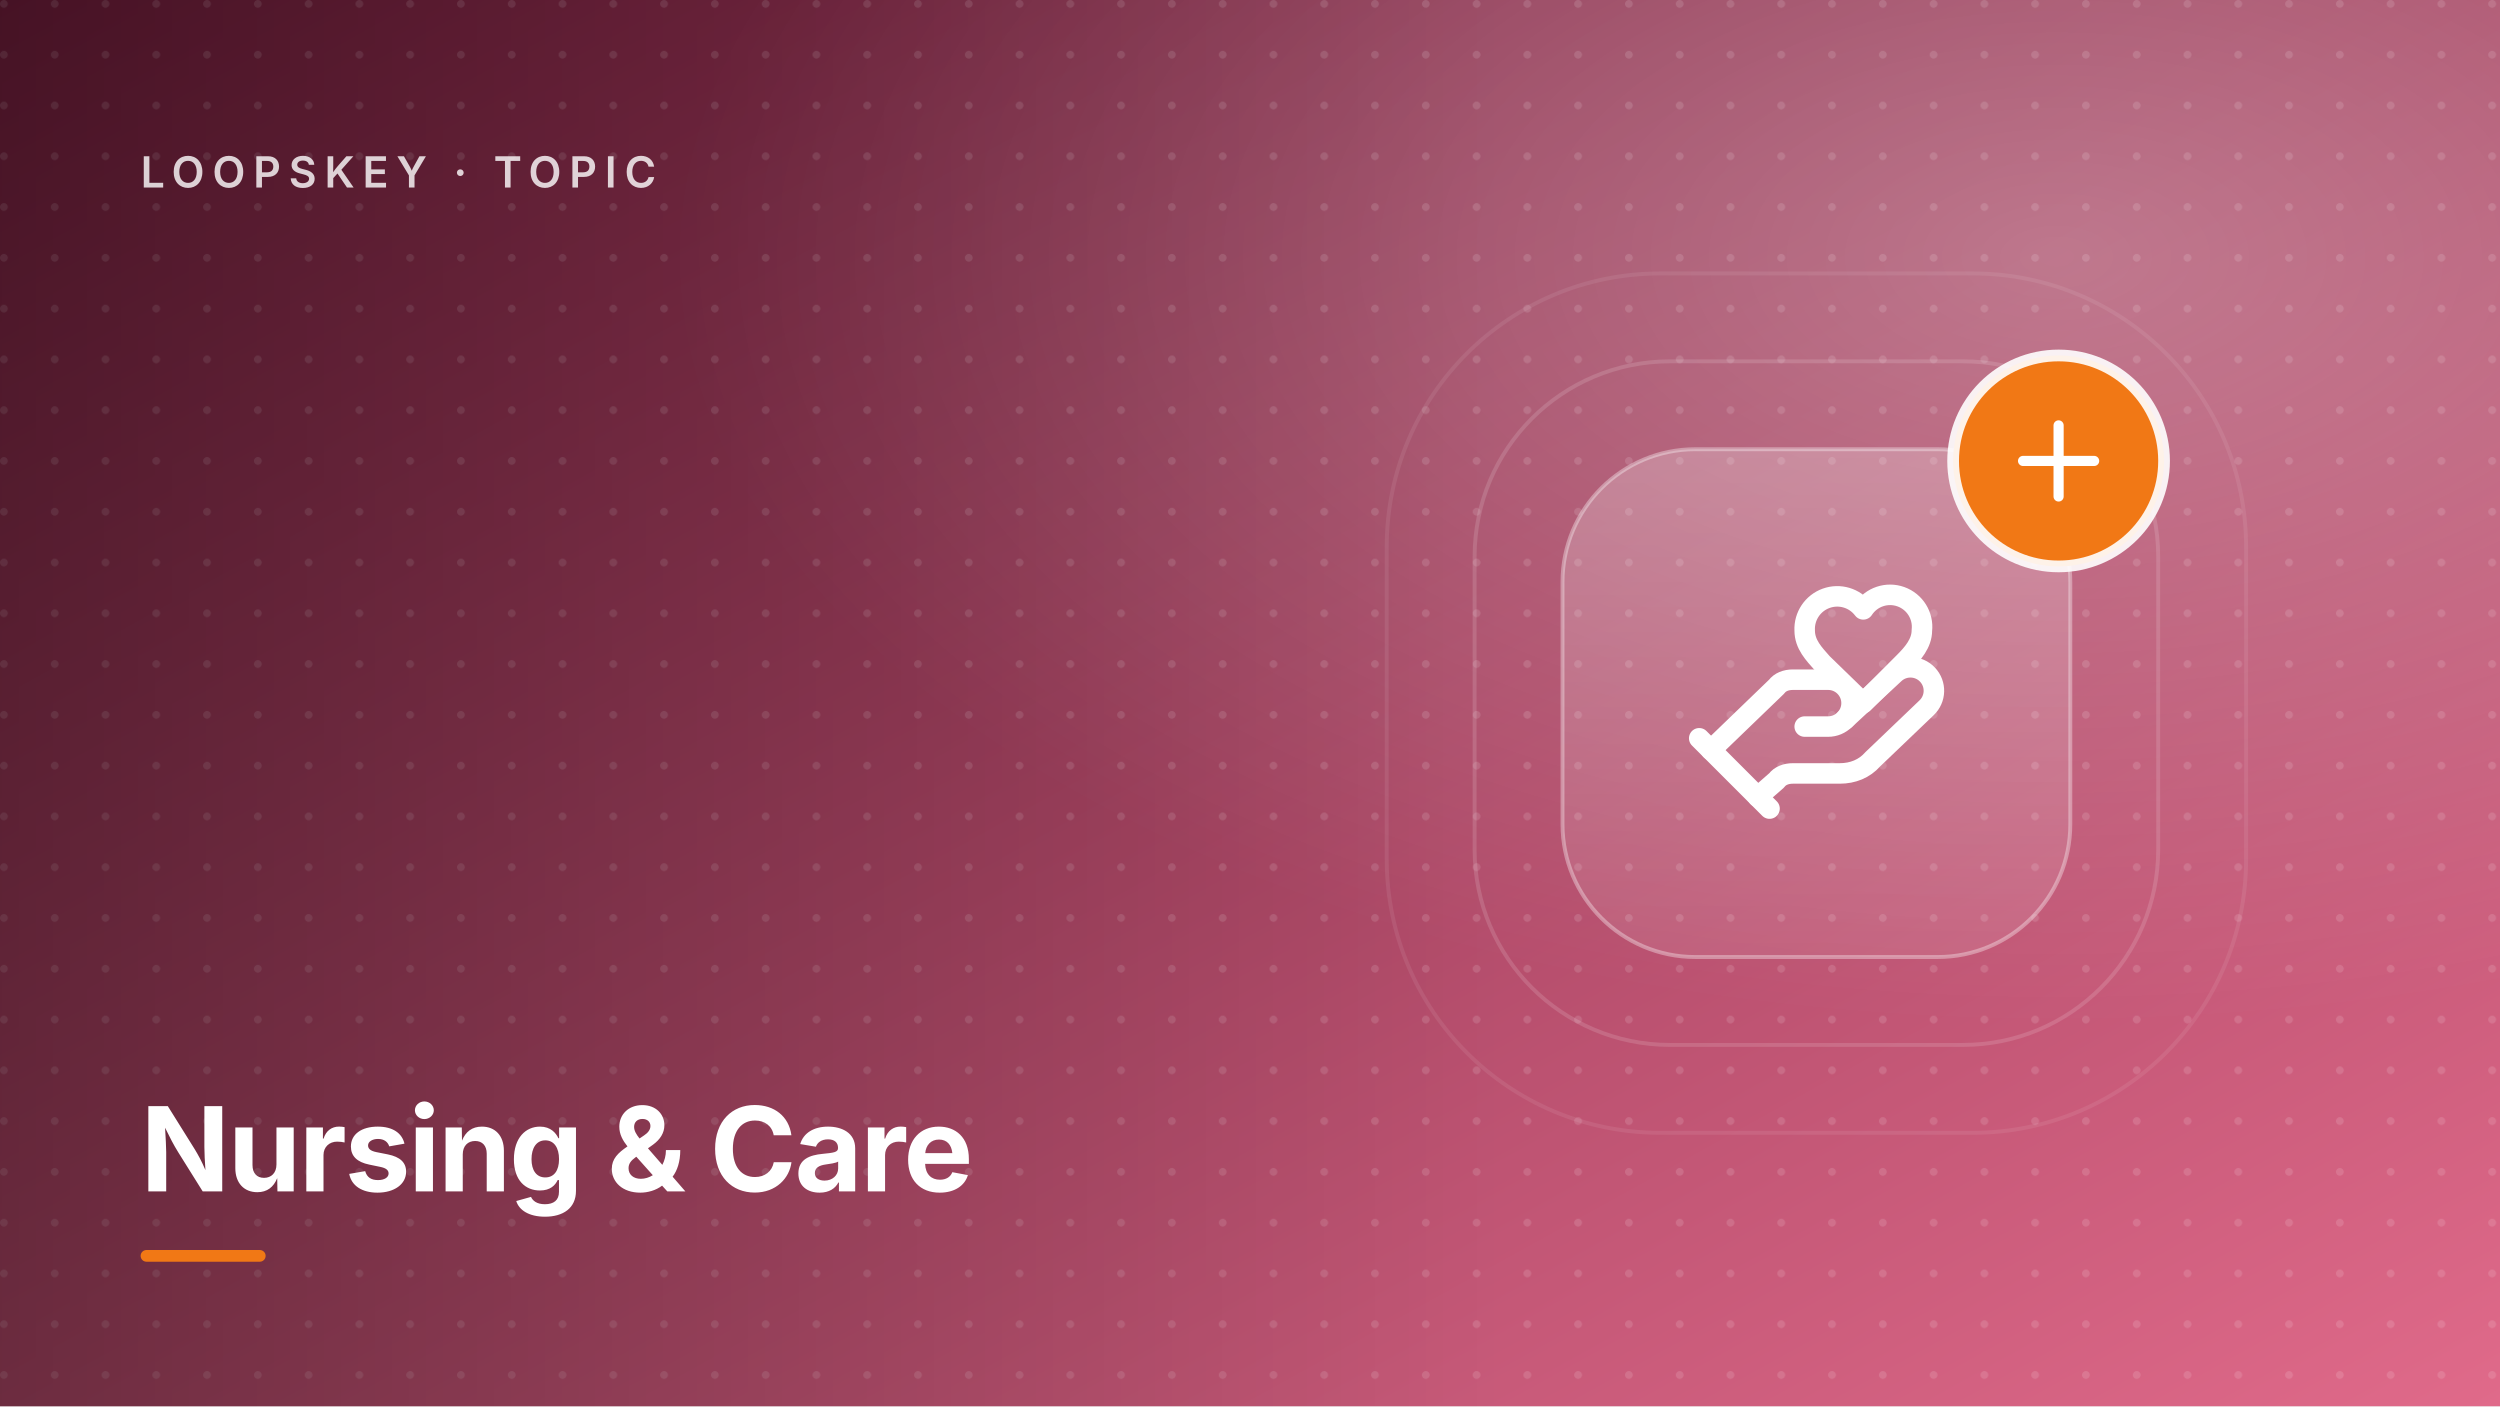
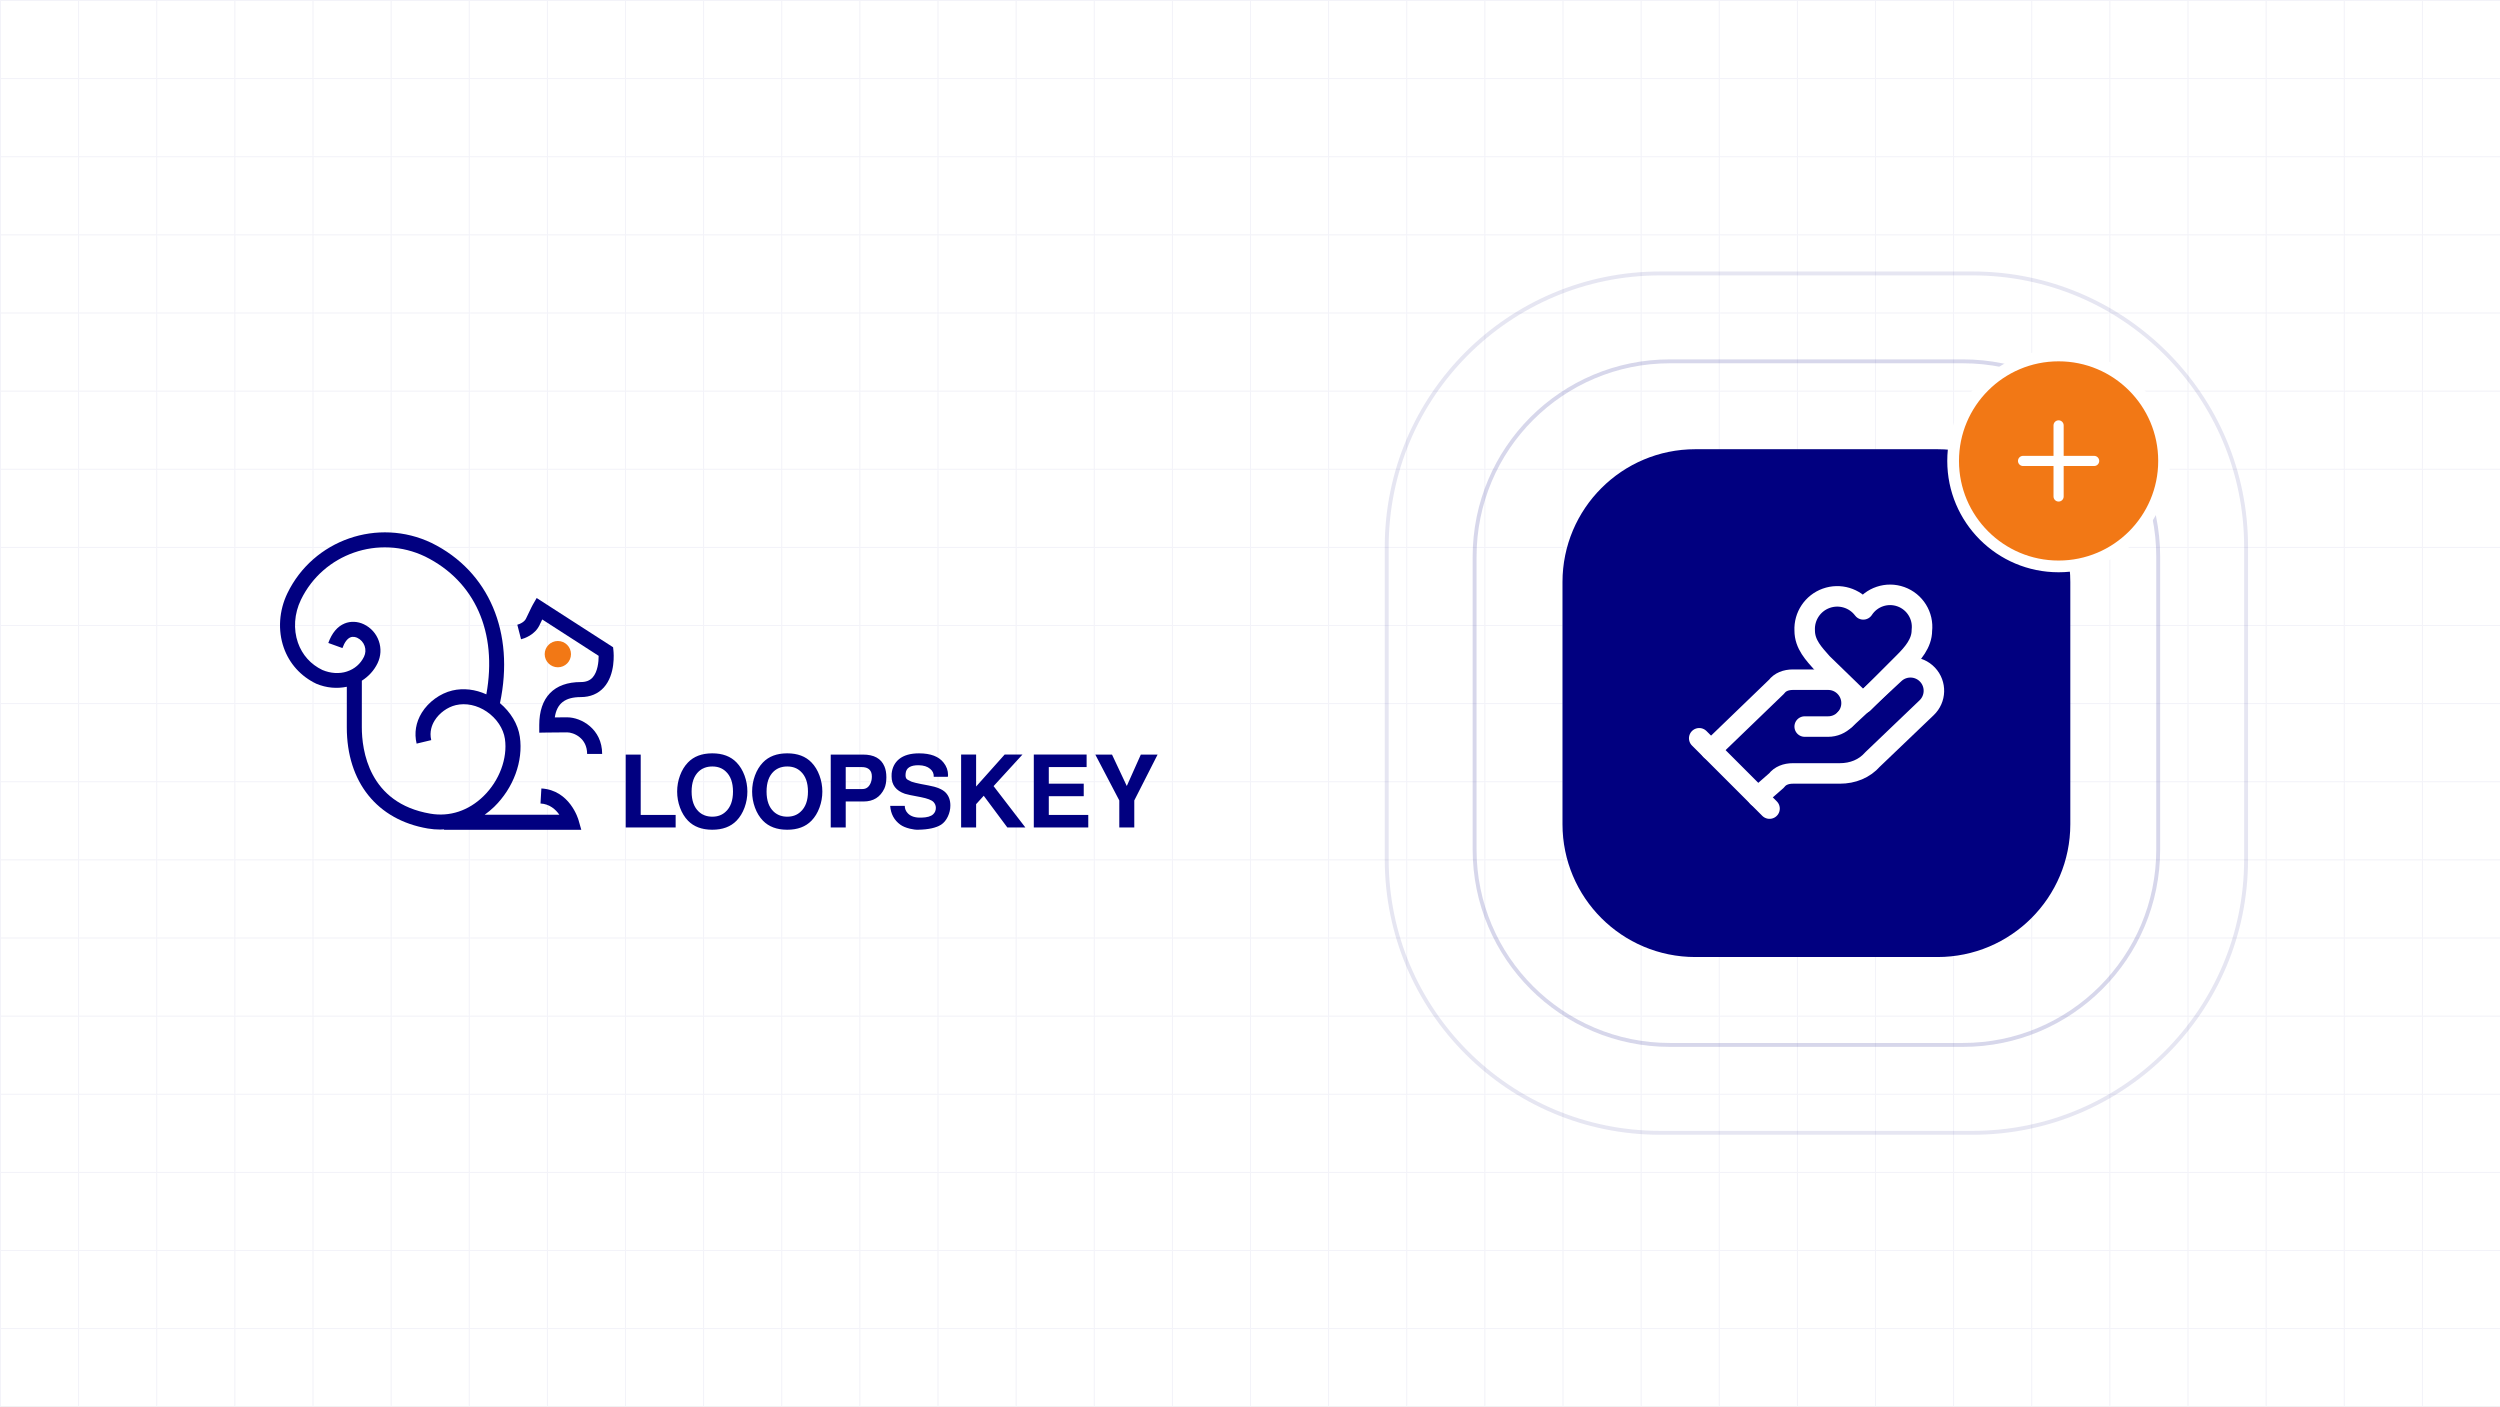
<svg xmlns="http://www.w3.org/2000/svg" width="1280" height="720" viewBox="0 0 1280 720">
  <defs>
-     <linearGradient id="bg" x1="0" y1="0" x2="1" y2="1">
-       <stop offset="0" stop-color="#6b1c38" />
-       <stop offset="1" stop-color="#e06a8a" />
-     </linearGradient>
-     <radialGradient id="glow" cx="0.82" cy="0.18" r="0.55">
-       <stop offset="0" stop-color="#ffffff" stop-opacity="0.28" />
-       <stop offset="1" stop-color="#ffffff" stop-opacity="0" />
-     </radialGradient>
-     <linearGradient id="fade" x1="0" y1="0" x2="1" y2="0">
-       <stop offset="0" stop-color="#000" stop-opacity="0.35" />
-       <stop offset="0.6" stop-color="#000" stop-opacity="0" />
-     </linearGradient>
-     <pattern id="p" width="26" height="26" patternUnits="userSpaceOnUse">
-       <circle cx="2" cy="2" r="2" fill="#fff" />
+     <pattern id="grid" width="40" height="40" patternUnits="userSpaceOnUse">
+       <path d="M40 0H0V40" fill="none" stroke="#010080" stroke-opacity="0.05" stroke-width="1" />
    </pattern>
-     <linearGradient id="tile" x1="0" y1="0" x2="0" y2="1">
-       <stop offset="0" stop-color="#ffffff" stop-opacity="0.24" />
-       <stop offset="1" stop-color="#ffffff" stop-opacity="0.08" />
-     </linearGradient>
  </defs>
-   <rect width="1280" height="720" fill="url(#bg)" />
-   <rect width="1280" height="720" fill="url(#p)" opacity="0.13" />
-   <rect width="1280" height="720" fill="url(#glow)" />
-   <rect width="1280" height="720" fill="url(#fade)" />
-   <rect x="710" y="140" width="440" height="440" rx="140" fill="none" stroke="#fff" stroke-opacity="0.08" stroke-width="2" />
-   <rect x="755" y="185" width="350" height="350" rx="100" fill="none" stroke="#fff" stroke-opacity="0.14" stroke-width="2" />
-   <rect x="800" y="230" width="260" height="260" rx="68" fill="url(#tile)" stroke="#fff" stroke-opacity="0.35" stroke-width="2" />
+   <rect width="1280" height="720" fill="#fff" />
+   <rect width="1280" height="720" fill="url(#grid)" />
+   <rect x="710" y="140" width="440" height="440" rx="140" fill="none" stroke="#010080" stroke-opacity="0.1" stroke-width="2" />
+   <rect x="755" y="185" width="350" height="350" rx="100" fill="none" stroke="#010080" stroke-opacity="0.16" stroke-width="2" />
+   <rect x="800" y="230" width="260" height="260" rx="68" fill="#010080" />
  <g transform="translate(858 288) scale(6)" fill="none" stroke="#fff" stroke-width="1.75" stroke-linecap="round" stroke-linejoin="round">
    <path d="M11 14h2a2 2 0 1 0 0-4h-3c-.6 0-1.1.2-1.4.6L3 16" />
    <path d="m7 20 1.6-1.4c.3-.4.8-.6 1.4-.6h4c1.1 0 2.1-.4 2.8-1.2l4.6-4.4a2 2 0 0 0-2.75-2.91l-4.2 3.9" />
    <path d="m2 15 6 6" />
    <path d="M19.5 8.5c.7-.7 1.5-1.6 1.5-2.7A2.73 2.73 0 0 0 16 4a2.78 2.78 0 0 0-5 1.8c0 1.2.8 2 1.5 2.8L16 12Z" />
  </g>
-   <circle cx="1054" cy="236" r="54" fill="#F17815" stroke="#fff" stroke-opacity="0.9" stroke-width="6" />
+   <circle cx="1054" cy="236" r="54" fill="#F27815" stroke="#fff" stroke-width="6" />
  <g transform="translate(1022.8 204.8) scale(2.6)" fill="none" stroke="#ffffff" stroke-width="2" stroke-linecap="round" stroke-linejoin="round">
    <path d="M5 12h14" />
    <path d="M12 5v14" />
  </g>
-   <text x="72" y="96" font-family="Inter, Arial, sans-serif" font-size="22" font-weight="600" letter-spacing="4" fill="#fff" fill-opacity="0.8">LOOPSKEY · TOPIC</text>
-   <text x="72" y="610" font-family="Inter, Arial, sans-serif" font-size="60" font-weight="700" letter-spacing="-1" fill="#fff">Nursing &amp; Care</text>
-   <rect x="72" y="640" width="64" height="6" rx="3" fill="#F17815" />
+   <g transform="translate(130.4 268.8) scale(0.829)">
+     <path fill="#010080" d="M108.47,178.28c-38.19-6.5-42.3-39.45-42.3-53.32l0.01-28.8c4.06-2.59,7.48-6.17,9.71-10.79c2.09-4.32,2.36-9.21,0.77-13.74c-1.59-4.55-4.87-8.22-9.23-10.31c-3.85-1.83-8.16-2.02-11.87-0.51c-4.48,1.84-7.88,5.89-10.09,12.05l8.73,3.15c1.28-3.53,2.96-5.81,4.88-6.6c1.78-0.74,3.62-0.05,4.33,0.29c2.12,1.02,3.71,2.8,4.49,5.01c0.76,2.19,0.63,4.55-0.38,6.63c-2.17,4.49-5.9,7.58-10.35,9.07h-0.27v0.11c-4.57,1.45-9.88,1.21-15.08-0.97c-7.23-3.47-12.46-9.31-15.11-16.86c-2.92-8.35-2.26-18.01,1.84-26.49c13.74-28.45,48.15-40.43,76.7-26.73c30.89,15.27,44.77,46.86,37.82,85.12c-6.75-3.07-14.12-3.99-20.97-2.38c-7.54,1.78-14.77,7.04-18.9,13.72c-3.65,5.93-4.76,12.53-3.19,19.09l9.03-2.16c-1.24-5.18,0.44-9.42,2.07-12.06c2.87-4.66,7.9-8.31,13.11-9.55c6.22-1.48,13.21,0,19.12,4.03c6.08,4.14,10.27,10.43,11.21,16.83c1.73,11.96-3.44,25.82-13.19,35.33C132.13,176.48,120.45,180.35,108.47,178.28 M177.06,162.72l-0.54,9.28c5.7,0.32,9.39,3.71,11.63,6.93h-46.09c2.01-1.46,3.97-3.04,5.81-4.83c11.99-11.69,18.08-28.29,15.89-43.32c-1.13-7.78-5.71-15.24-12.27-20.75c9.24-43.62-6.76-81.4-42.16-98.91c-33.17-15.9-73.16-2-89.13,31.04c-5.16,10.69-5.98,22.94-2.24,33.6c3.42,9.79,10.48,17.67,20.05,22.26c6.36,2.68,12.91,3.14,18.89,1.89l-0.01,25.06c-0.01,33.78,18.69,57.14,50.03,62.48c2.55,0.43,5.11,0.65,7.65,0.65c0.8,0,1.59-0.08,2.38-0.12v0.25h84.76l-1.68-5.91C199.82,181.54,194.55,163.72,177.06,162.72" />
+     <path fill="#010080" d="M201.45,106.28c5.79,0,10.69-2.05,14.17-5.92c7.28-8.09,6.11-21.19,5.96-22.66l-0.23-2.2l-47.2-30.4l-2.43,4.22c0,0-0.89,1.56-4.16,8.5c-1.01,2.14-3.85,3.38-5.36,3.77l2.31,8.99c1.95-0.5,8.53-2.62,11.44-8.8c0.64-1.36,1.18-2.5,1.64-3.44l34.85,22.47c0.02,3.74-0.62,9.91-3.74,13.37c-1.71,1.9-4.09,2.82-7.25,2.82c-16.57,0-25.7,9.42-25.7,26.54v4.72l4.72-0.08c0.01,0,6.15-0.1,12.5-0.11c3.87,0,12.35,3.36,12.35,13.34h9.28c0-15.43-12.91-22.63-21.64-22.63c-2.73,0-5.41,0.03-7.61,0.05C186.61,110.19,191.71,106.28,201.45,106.28" />
+     <path fill="#F27815" d="M195.36,79.76c0-4.49-3.64-8.12-8.12-8.12c-4.49,0-8.13,3.63-8.13,8.12c0,4.49,3.64,8.12,8.13,8.12C191.72,87.89,195.36,84.25,195.36,79.76" />
+     <path fill="#010080" d="M538.62,161.2l-9.13-19.41h-10.32l14.82,28.33v16.69h9.26v-16.69l14.4-28.33h-10.36L538.62,161.2z M481.19,186.81h33.64v-7.73h-24.38v-11.6h21.58v-7.73h-21.58v-10.24h23.36v-7.73h-32.62V186.81z M445.56,186.81v-14.4l4.71-5.19l14.57,19.58h11.13l-19.62-25.53l17.84-19.5h-11l-17.63,19.75v-19.75h-9.26v45.02H445.56z M428.23,154.45c0-2.8-0.91-5.35-2.72-7.64c-2.98-3.85-8.04-5.78-15.21-5.78c-5.27,0-9.36,1.17-12.28,3.52c-2.69,2.21-4.23,5.2-4.63,8.96c-0.03,0.6-0.04,1.18-0.04,1.74c0,5.27,2.75,8.85,8.24,10.75c1.02,0.37,4.3,1.06,9.85,2.08c4.02,0.79,6.61,1.78,7.77,2.97c0.99,1.05,1.49,2.27,1.49,3.65c0,1.59-0.55,2.9-1.66,3.95c-1.36,1.3-3.75,2-7.18,2.08c-3.82,0.14-6.64-0.74-8.45-2.63c-1.27-1.3-1.91-2.85-1.91-4.63h-9.01c0.37,4.98,2.46,8.86,6.29,11.63c1.47,1.05,3.44,1.87,5.91,2.47c1.95,0.48,3.67,0.69,5.14,0.63c6.29-0.11,10.99-1.14,14.1-3.1c1.72-1.13,3.11-2.8,4.16-5.01s1.57-4.51,1.57-6.88c0-3.29-0.98-5.94-2.93-7.96c-1.95-2.02-5.49-3.49-10.61-4.4c-6.94-1.25-10.71-2.17-11.3-2.76c-1.13-0.45-1.9-0.92-2.29-1.4c-0.48-0.62-0.65-1.66-0.51-3.1c0.25-3.54,2.96-5.28,8.11-5.22c3.03,0.06,5.38,0.8,7.05,2.25c1.59,1.3,2.32,2.93,2.21,4.89h8.71C428.19,155.2,428.23,154.84,428.23,154.45 M374.97,149.52c3.09,0,5.04,1.15,5.86,3.44c0.23,0.65,0.34,1.44,0.34,2.38c0,1.48-0.24,2.79-0.72,3.95c-1.05,2.52-2.73,3.78-5.06,3.78h-10.36v-13.55H374.97z M365.03,186.81v-16.05h11.04c6.03,0,10.31-2.68,12.83-8.03c0.82-1.81,1.23-4.12,1.23-6.92c0-2.63-0.4-4.87-1.19-6.71c-2.04-4.87-6.44-7.31-13.21-7.31h-19.96v45.02H365.03z M320.6,177.09c-2.97-2.75-4.46-6.9-4.46-12.45c0-5.58,1.49-9.74,4.46-12.49c2.21-2.01,4.98-3.01,8.32-3.01s6.09,1,8.24,3.01c3.03,2.75,4.55,6.91,4.55,12.49c0,5.55-1.52,9.7-4.55,12.45c-2.15,2.04-4.9,3.06-8.24,3.06S322.81,179.12,320.6,177.09 M348.82,154.72c-1.17-3.19-2.81-5.87-4.91-8.05c-3.62-3.77-8.62-5.65-14.99-5.65c-6.4,0-11.41,1.88-15.03,5.65c-2.1,2.18-3.73,4.86-4.91,8.05c-1.18,3.19-1.76,6.49-1.76,9.91c0,3.43,0.59,6.73,1.76,9.92c1.17,3.19,2.81,5.87,4.91,8.05c3.62,3.74,8.63,5.61,15.03,5.61c6.37,0,11.37-1.87,14.99-5.61c2.1-2.18,3.73-4.86,4.91-8.05c1.18-3.19,1.77-6.49,1.77-9.92C350.59,161.21,350,157.91,348.82,154.72 M274.31,177.09c-2.97-2.75-4.46-6.9-4.46-12.45c0-5.58,1.49-9.74,4.46-12.49c2.21-2.01,4.99-3.01,8.32-3.01c3.34,0,6.09,1,8.24,3.01c3.03,2.75,4.54,6.91,4.54,12.49c0,5.55-1.51,9.7-4.54,12.45c-2.15,2.04-4.9,3.06-8.24,3.06C279.29,180.14,276.51,179.12,274.31,177.09 M302.53,154.72c-1.18-3.19-2.81-5.87-4.91-8.05c-3.63-3.77-8.62-5.65-15-5.65c-6.4,0-11.41,1.88-15.03,5.65c-2.1,2.18-3.73,4.86-4.91,8.05c-1.18,3.19-1.76,6.49-1.76,9.91c0,3.43,0.59,6.73,1.76,9.92c1.18,3.19,2.81,5.87,4.91,8.05c3.62,3.74,8.64,5.61,15.03,5.61c6.37,0,11.37-1.87,15-5.61c2.1-2.18,3.73-4.86,4.91-8.05c1.17-3.19,1.76-6.49,1.76-9.92C304.29,161.21,303.7,157.91,302.53,154.72 M229.15,186.81h30.84v-7.73h-21.58v-37.29h-9.26V186.81z" />
+   </g>
</svg>
